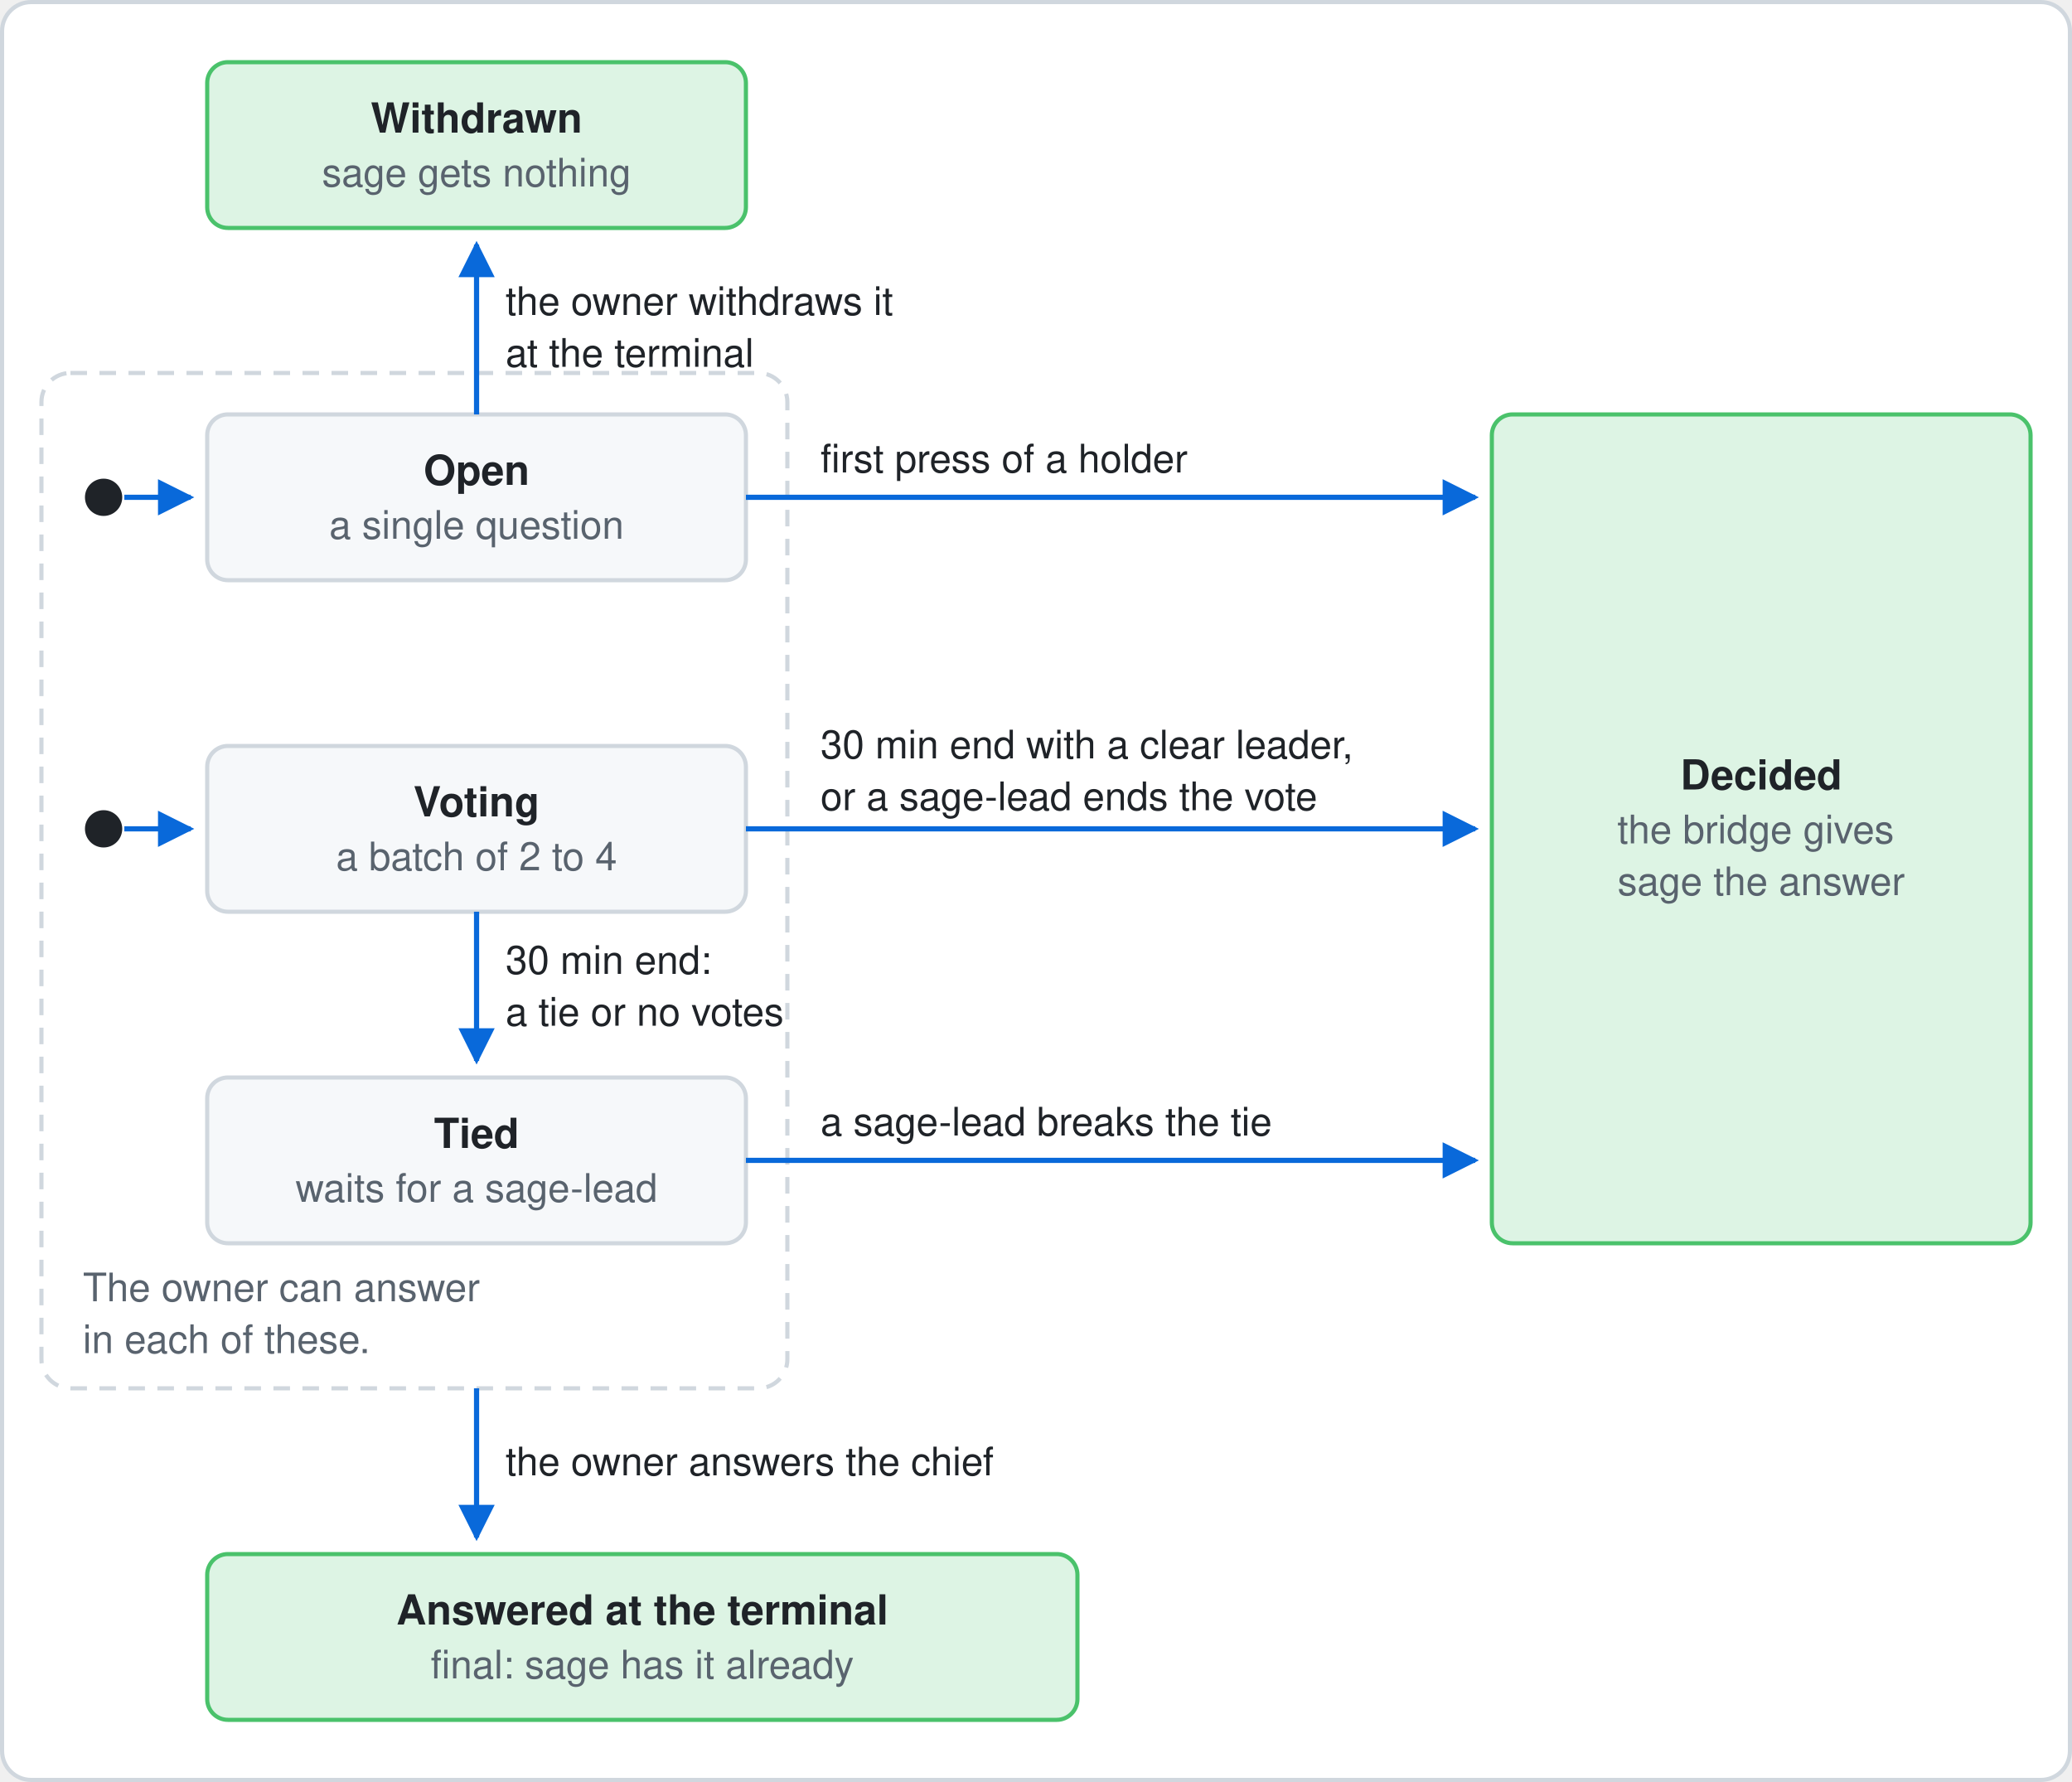
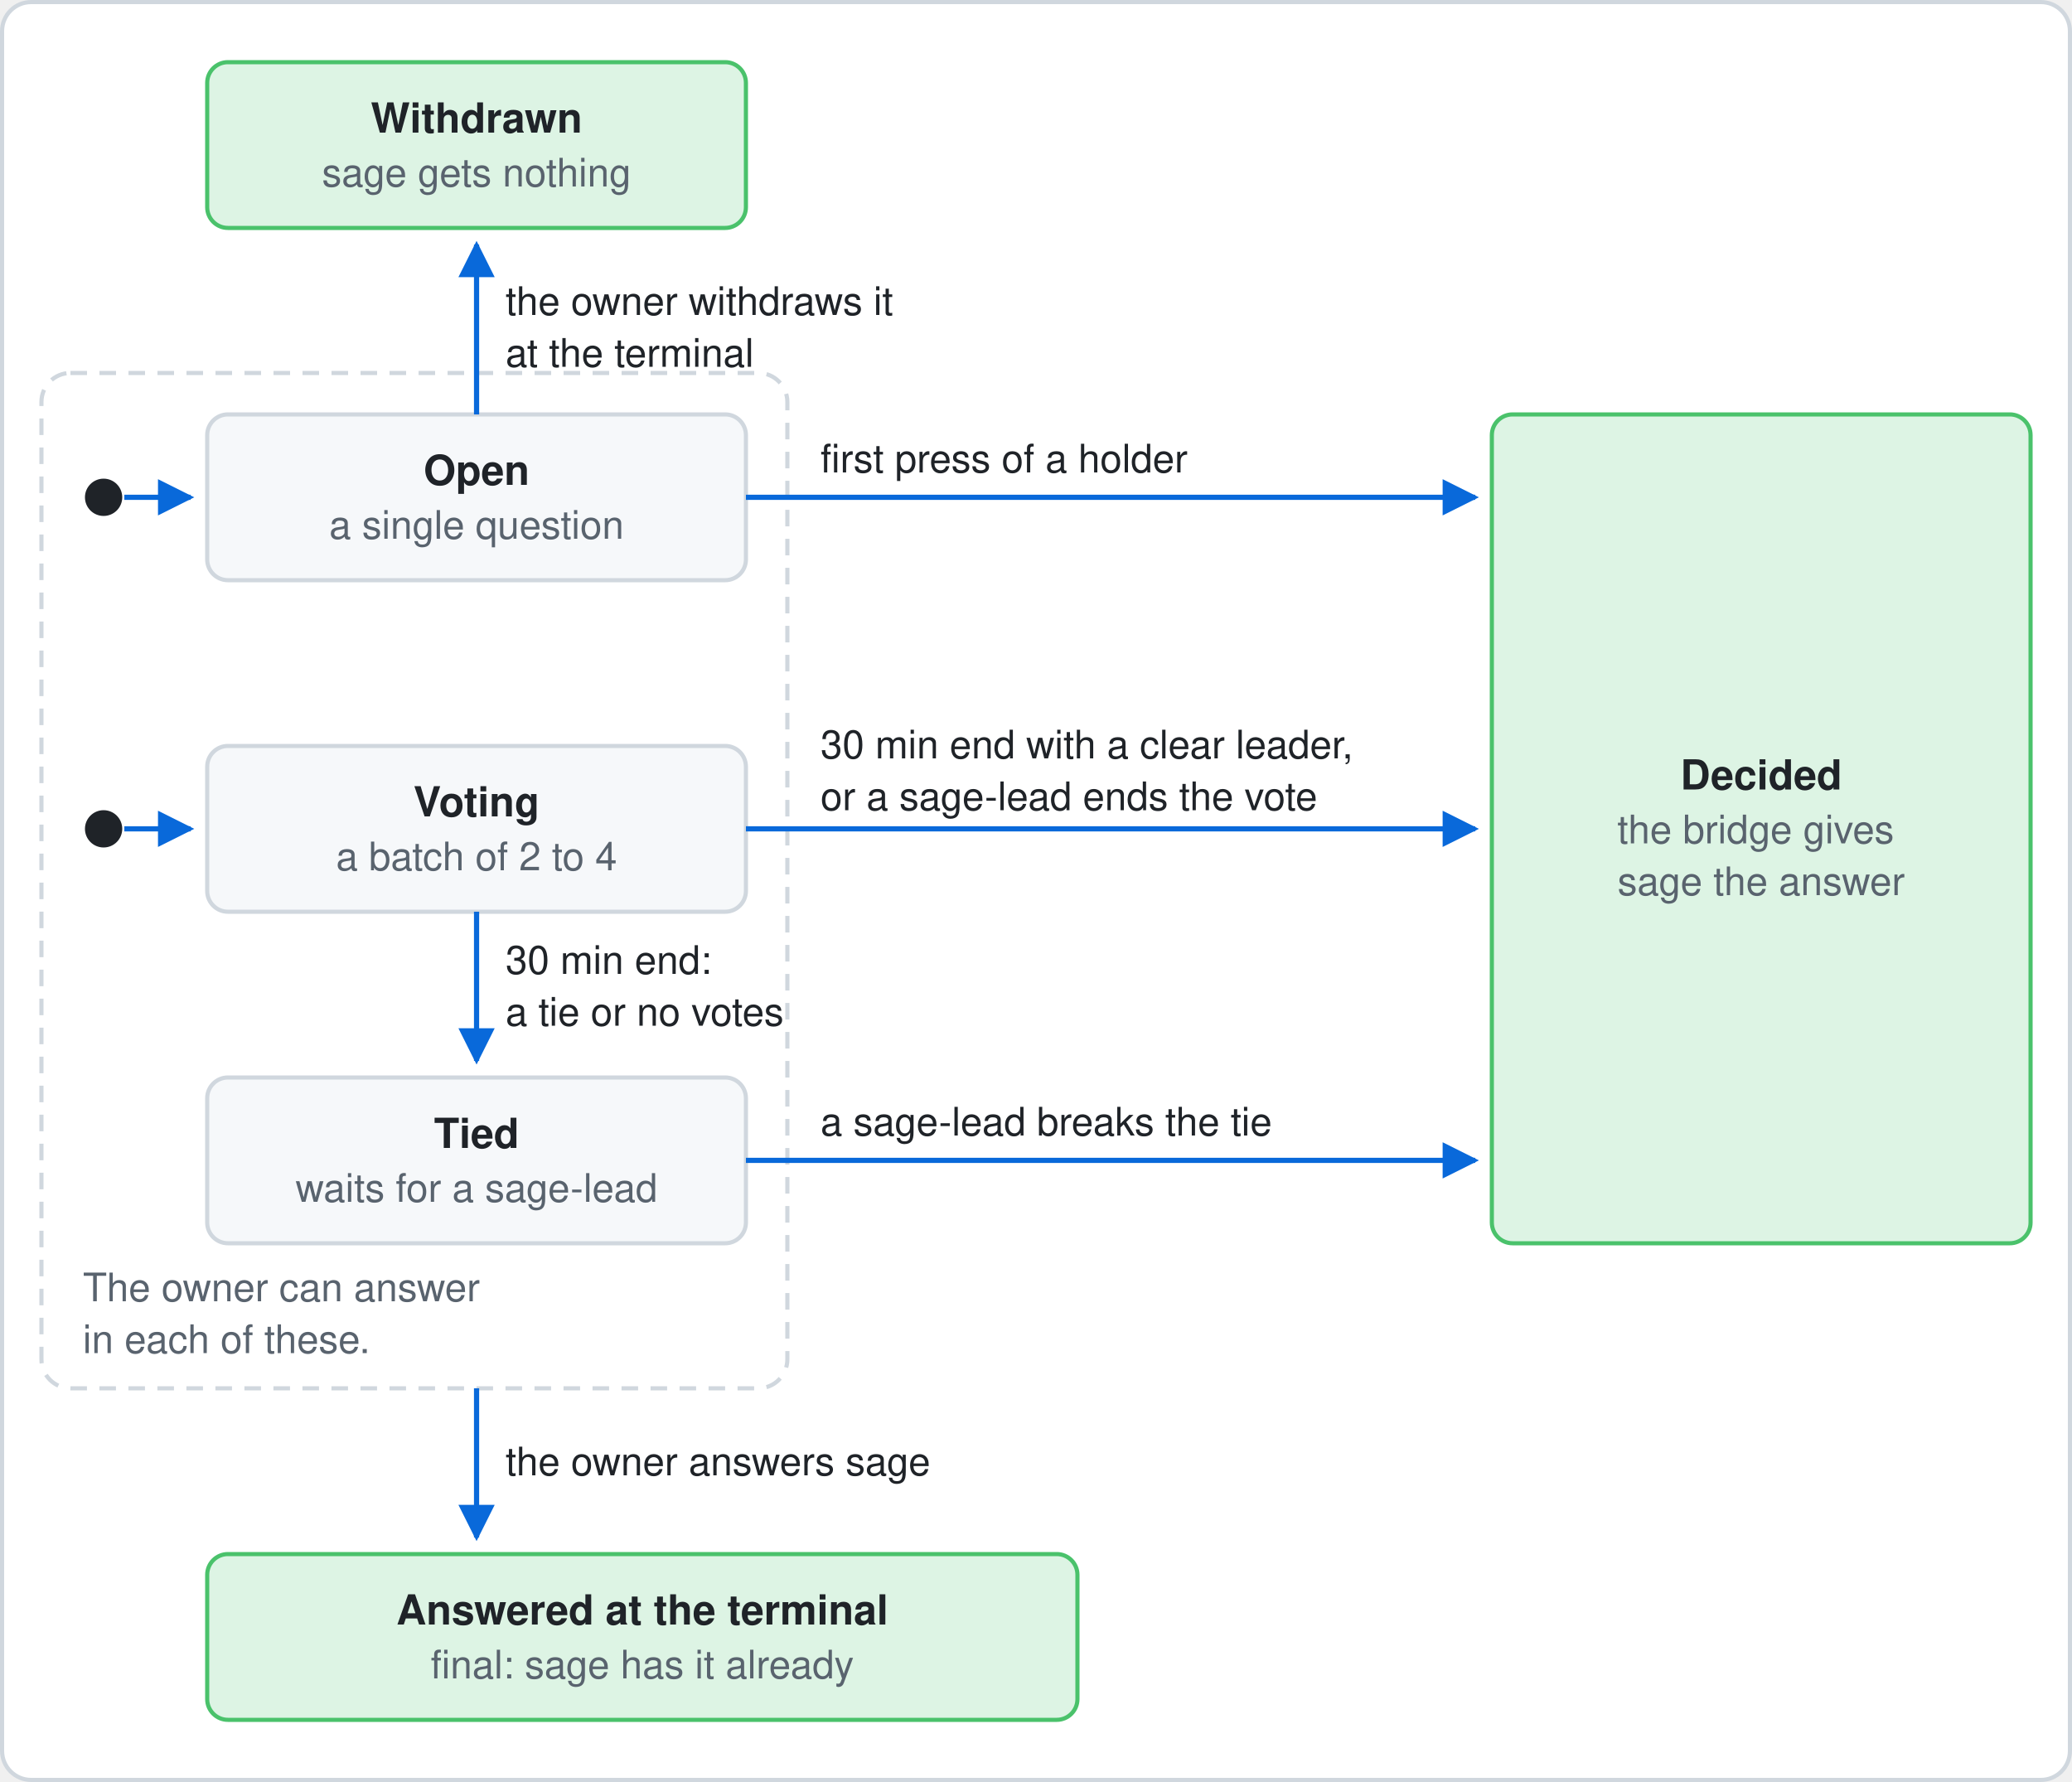
<svg xmlns="http://www.w3.org/2000/svg" width="1000" height="860" viewBox="0 0 1000 860" role="img" font-family="-apple-system, BlinkMacSystemFont, 'Segoe UI', Helvetica, Arial, sans-serif">
  <defs>
    <marker id="head" viewBox="0 0 10 10" refX="9" refY="5" markerWidth="7" markerHeight="7" orient="auto-start-reverse">
      <path d="M0 0L10 5L0 10z" fill="#0969DA" />
    </marker>
  </defs>
  <rect x="1" y="1" width="998" height="858" rx="14" fill="#FFFFFF" stroke="#D0D7DE" stroke-width="2" />
  <rect x="100" y="30" width="260" height="80" rx="10" fill="#DDF4E4" stroke="#4AC26B" stroke-width="2" />
  <text x="230" y="64" font-size="20" font-weight="600" fill="#1F2328" text-anchor="middle">
    <tspan x="230" dy="0">Withdrawn</tspan>
  </text>
  <text x="230" y="90" font-size="19" fill="#59636E" text-anchor="middle">
    <tspan x="230" dy="0">sage gets nothing</tspan>
  </text>
  <rect x="20" y="180" width="360" height="490" rx="14" fill="none" stroke="#D0D7DE" stroke-width="2" stroke-dasharray="8 6" />
  <rect x="100" y="200" width="260" height="80" rx="10" fill="#F6F8FA" stroke="#D0D7DE" stroke-width="2" />
  <text x="230" y="234" font-size="20" font-weight="600" fill="#1F2328" text-anchor="middle">
    <tspan x="230" dy="0">Open</tspan>
  </text>
  <text x="230" y="260" font-size="19" fill="#59636E" text-anchor="middle">
    <tspan x="230" dy="0">a single question</tspan>
  </text>
  <rect x="100" y="360" width="260" height="80" rx="10" fill="#F6F8FA" stroke="#D0D7DE" stroke-width="2" />
  <text x="230" y="394" font-size="20" font-weight="600" fill="#1F2328" text-anchor="middle">
    <tspan x="230" dy="0">Voting</tspan>
  </text>
  <text x="230" y="420" font-size="19" fill="#59636E" text-anchor="middle">
    <tspan x="230" dy="0">a batch of 2 to 4</tspan>
  </text>
  <rect x="100" y="520" width="260" height="80" rx="10" fill="#F6F8FA" stroke="#D0D7DE" stroke-width="2" />
  <text x="230" y="554" font-size="20" font-weight="600" fill="#1F2328" text-anchor="middle">
    <tspan x="230" dy="0">Tied</tspan>
  </text>
  <text x="230" y="580" font-size="19" fill="#59636E" text-anchor="middle">
    <tspan x="230" dy="0">waits for a sage-lead</tspan>
  </text>
  <text x="40" y="628" font-size="19" fill="#59636E" text-anchor="start">
    <tspan x="40" dy="0">The owner can answer</tspan>
    <tspan x="40" dy="25">in each of these.</tspan>
  </text>
  <circle cx="50" cy="240" r="9" fill="#1F2328" />
  <path d="M60 240 H92" fill="none" stroke="#0969DA" stroke-width="2.5" marker-end="url(#head)" />
  <circle cx="50" cy="400" r="9" fill="#1F2328" />
  <path d="M60 400 H92" fill="none" stroke="#0969DA" stroke-width="2.5" marker-end="url(#head)" />
  <path d="M230 200 V118" fill="none" stroke="#0969DA" stroke-width="2.5" marker-end="url(#head)" />
  <text x="244" y="152" font-size="19" fill="#1F2328" text-anchor="start">
    <tspan x="244" dy="0">the owner withdraws it</tspan>
    <tspan x="244" dy="25">at the terminal</tspan>
  </text>
  <path d="M230 440 V512" fill="none" stroke="#0969DA" stroke-width="2.5" marker-end="url(#head)" />
  <text x="244" y="470" font-size="19" fill="#1F2328" text-anchor="start">
    <tspan x="244" dy="0">30 min end:</tspan>
    <tspan x="244" dy="25">a tie or no votes</tspan>
  </text>
  <rect x="720" y="200" width="260" height="400" rx="10" fill="#DDF4E4" stroke="#4AC26B" stroke-width="2" />
  <text x="850" y="381" font-size="20" font-weight="600" fill="#1F2328" text-anchor="middle">
    <tspan x="850" dy="0">Decided</tspan>
  </text>
  <text x="850" y="407" font-size="19" fill="#59636E" text-anchor="middle">
    <tspan x="850" dy="0">the bridge gives</tspan>
    <tspan x="850" dy="25">sage the answer</tspan>
  </text>
  <path d="M360 240 H712" fill="none" stroke="#0969DA" stroke-width="2.5" marker-end="url(#head)" />
  <text x="396" y="228" font-size="19" fill="#1F2328" text-anchor="start">
    <tspan x="396" dy="0">first press of a holder</tspan>
  </text>
  <path d="M360 400 H712" fill="none" stroke="#0969DA" stroke-width="2.5" marker-end="url(#head)" />
  <text x="396" y="366" font-size="19" fill="#1F2328" text-anchor="start">
    <tspan x="396" dy="0">30 min end with a clear leader,</tspan>
    <tspan x="396" dy="25">or a sage-lead ends the vote</tspan>
  </text>
  <path d="M360 560 H712" fill="none" stroke="#0969DA" stroke-width="2.5" marker-end="url(#head)" />
  <text x="396" y="548" font-size="19" fill="#1F2328" text-anchor="start">
    <tspan x="396" dy="0">a sage-lead breaks the tie</tspan>
  </text>
  <path d="M230 670 V742" fill="none" stroke="#0969DA" stroke-width="2.5" marker-end="url(#head)" />
  <text x="244" y="712" font-size="19" fill="#1F2328" text-anchor="start">
-     <tspan x="244" dy="0">the owner answers the chief</tspan>
+     <tspan x="244" dy="0">the owner answers sage</tspan>
  </text>
  <rect x="100" y="750" width="420" height="80" rx="10" fill="#DDF4E4" stroke="#4AC26B" stroke-width="2" />
  <text x="310" y="784" font-size="20" font-weight="600" fill="#1F2328" text-anchor="middle">
    <tspan x="310" dy="0">Answered at the terminal</tspan>
  </text>
  <text x="310" y="810" font-size="19" fill="#59636E" text-anchor="middle">
    <tspan x="310" dy="0">final: sage has it already</tspan>
  </text>
</svg>
